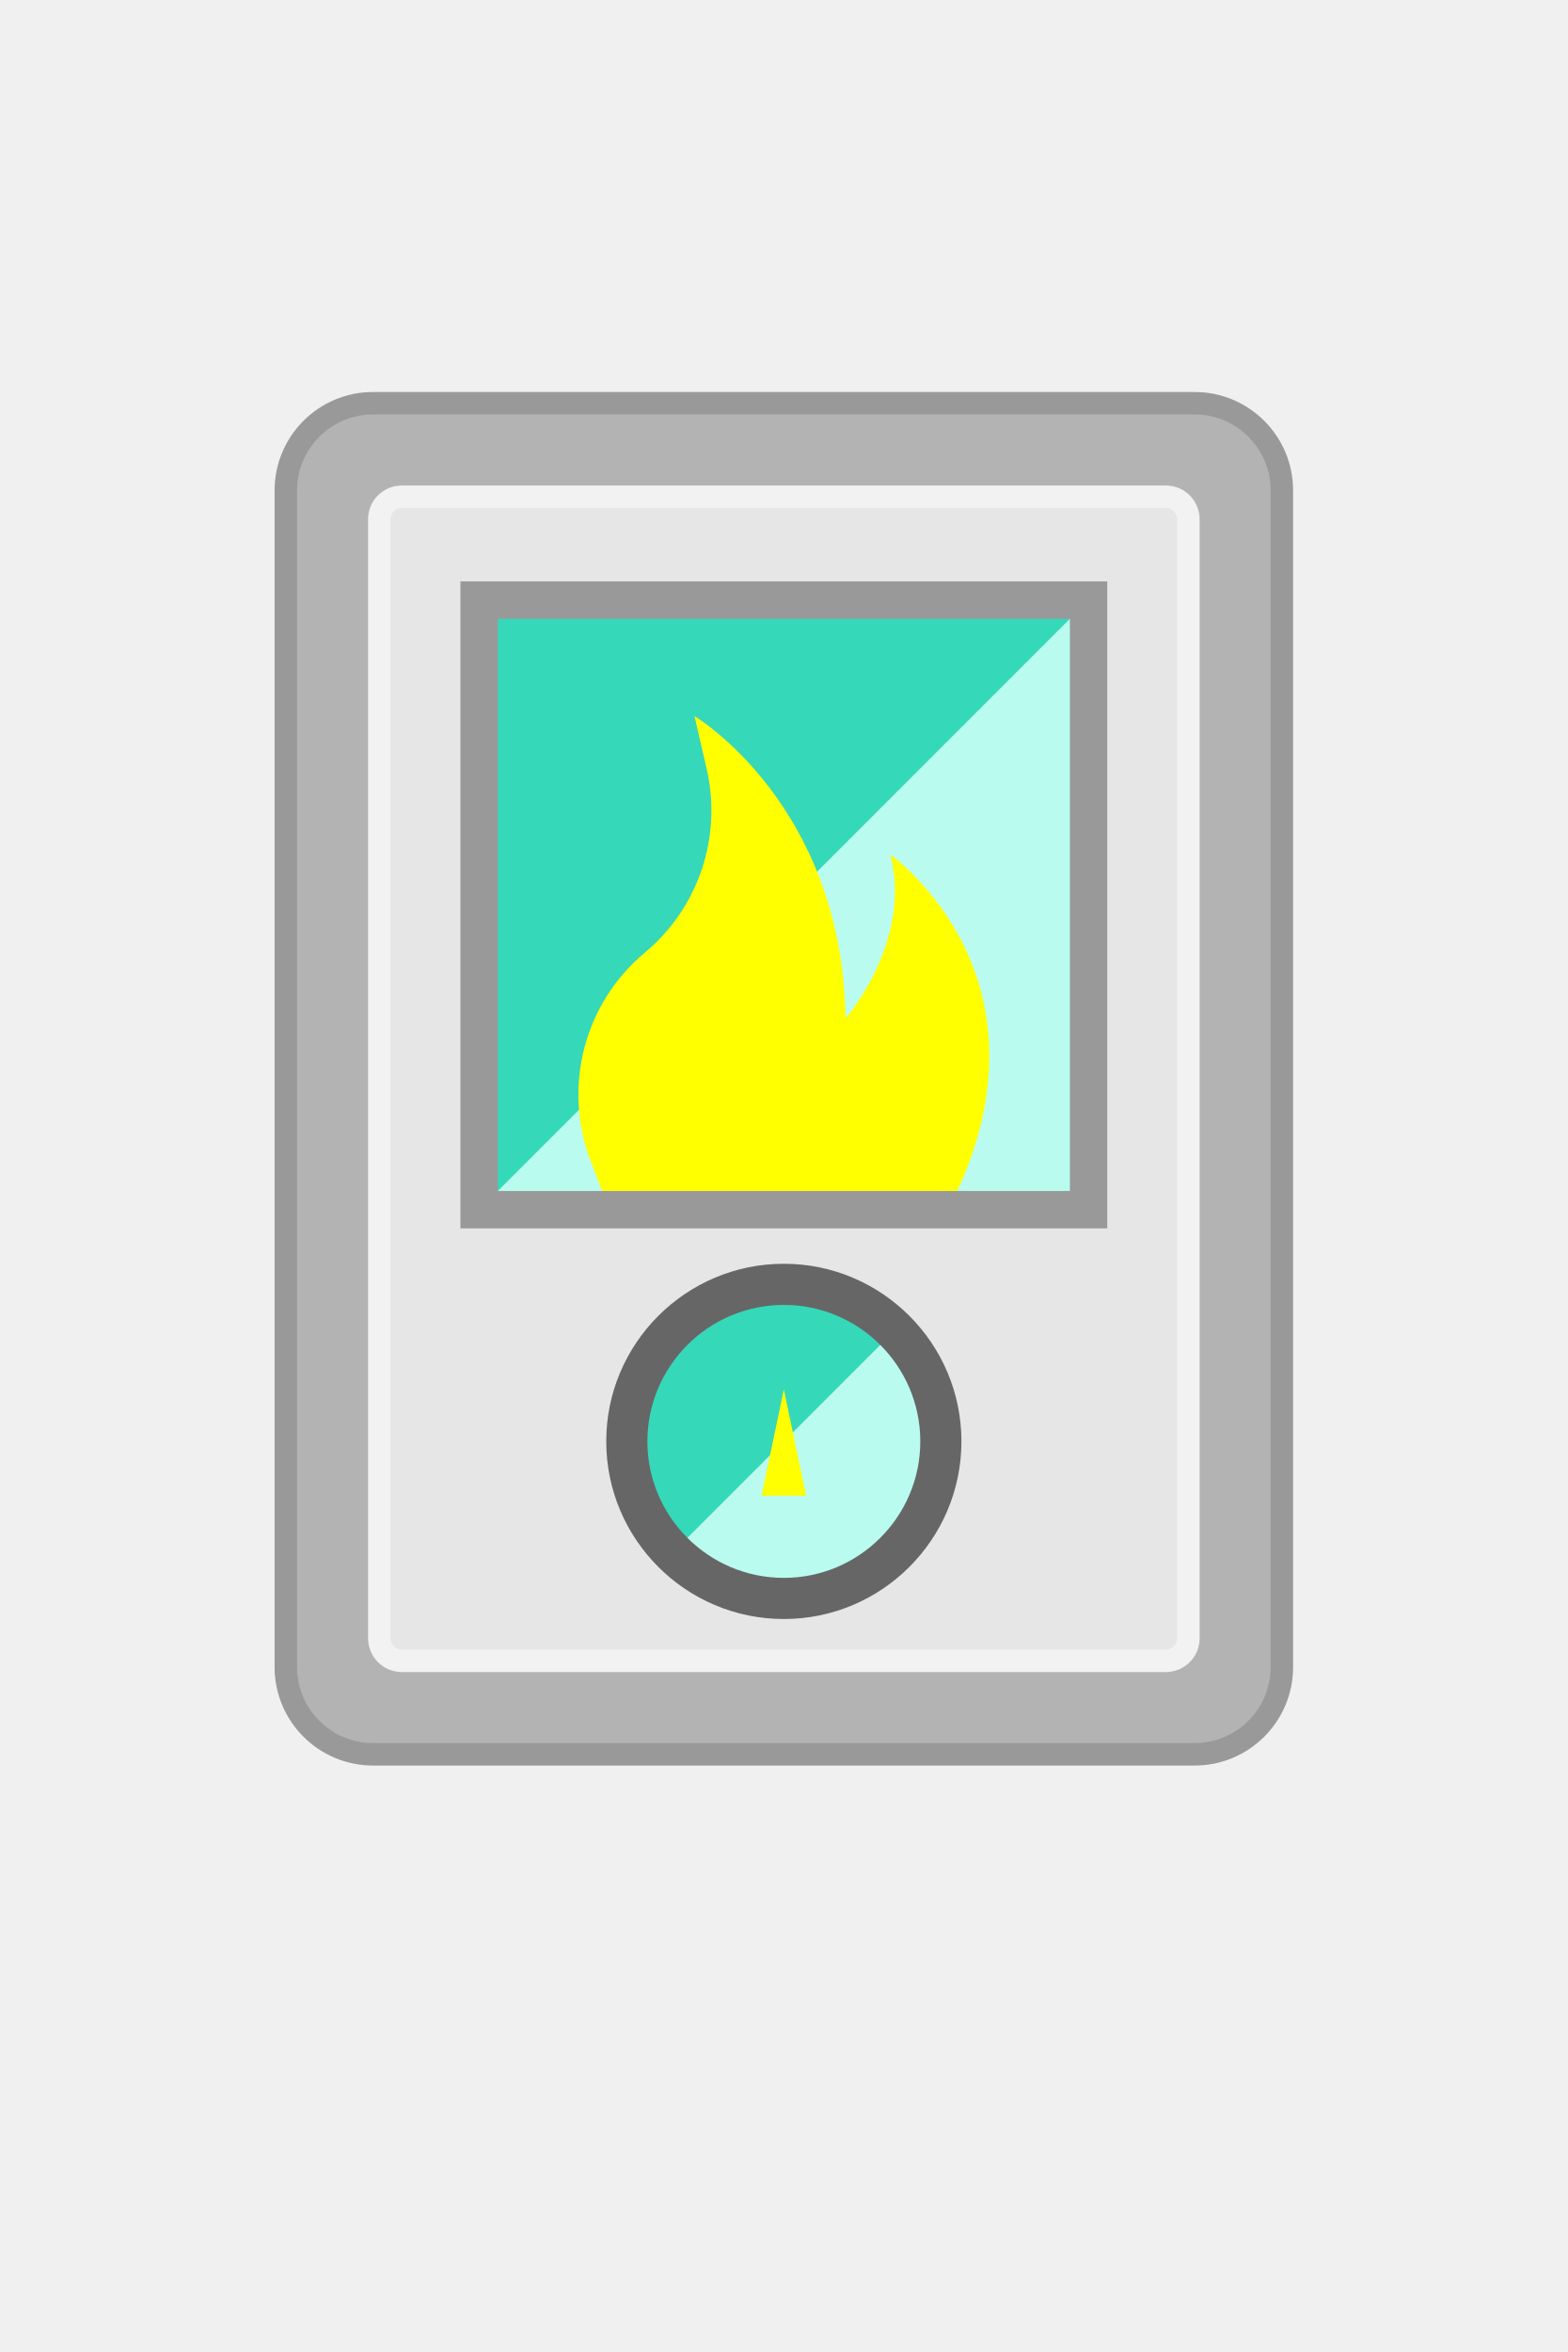
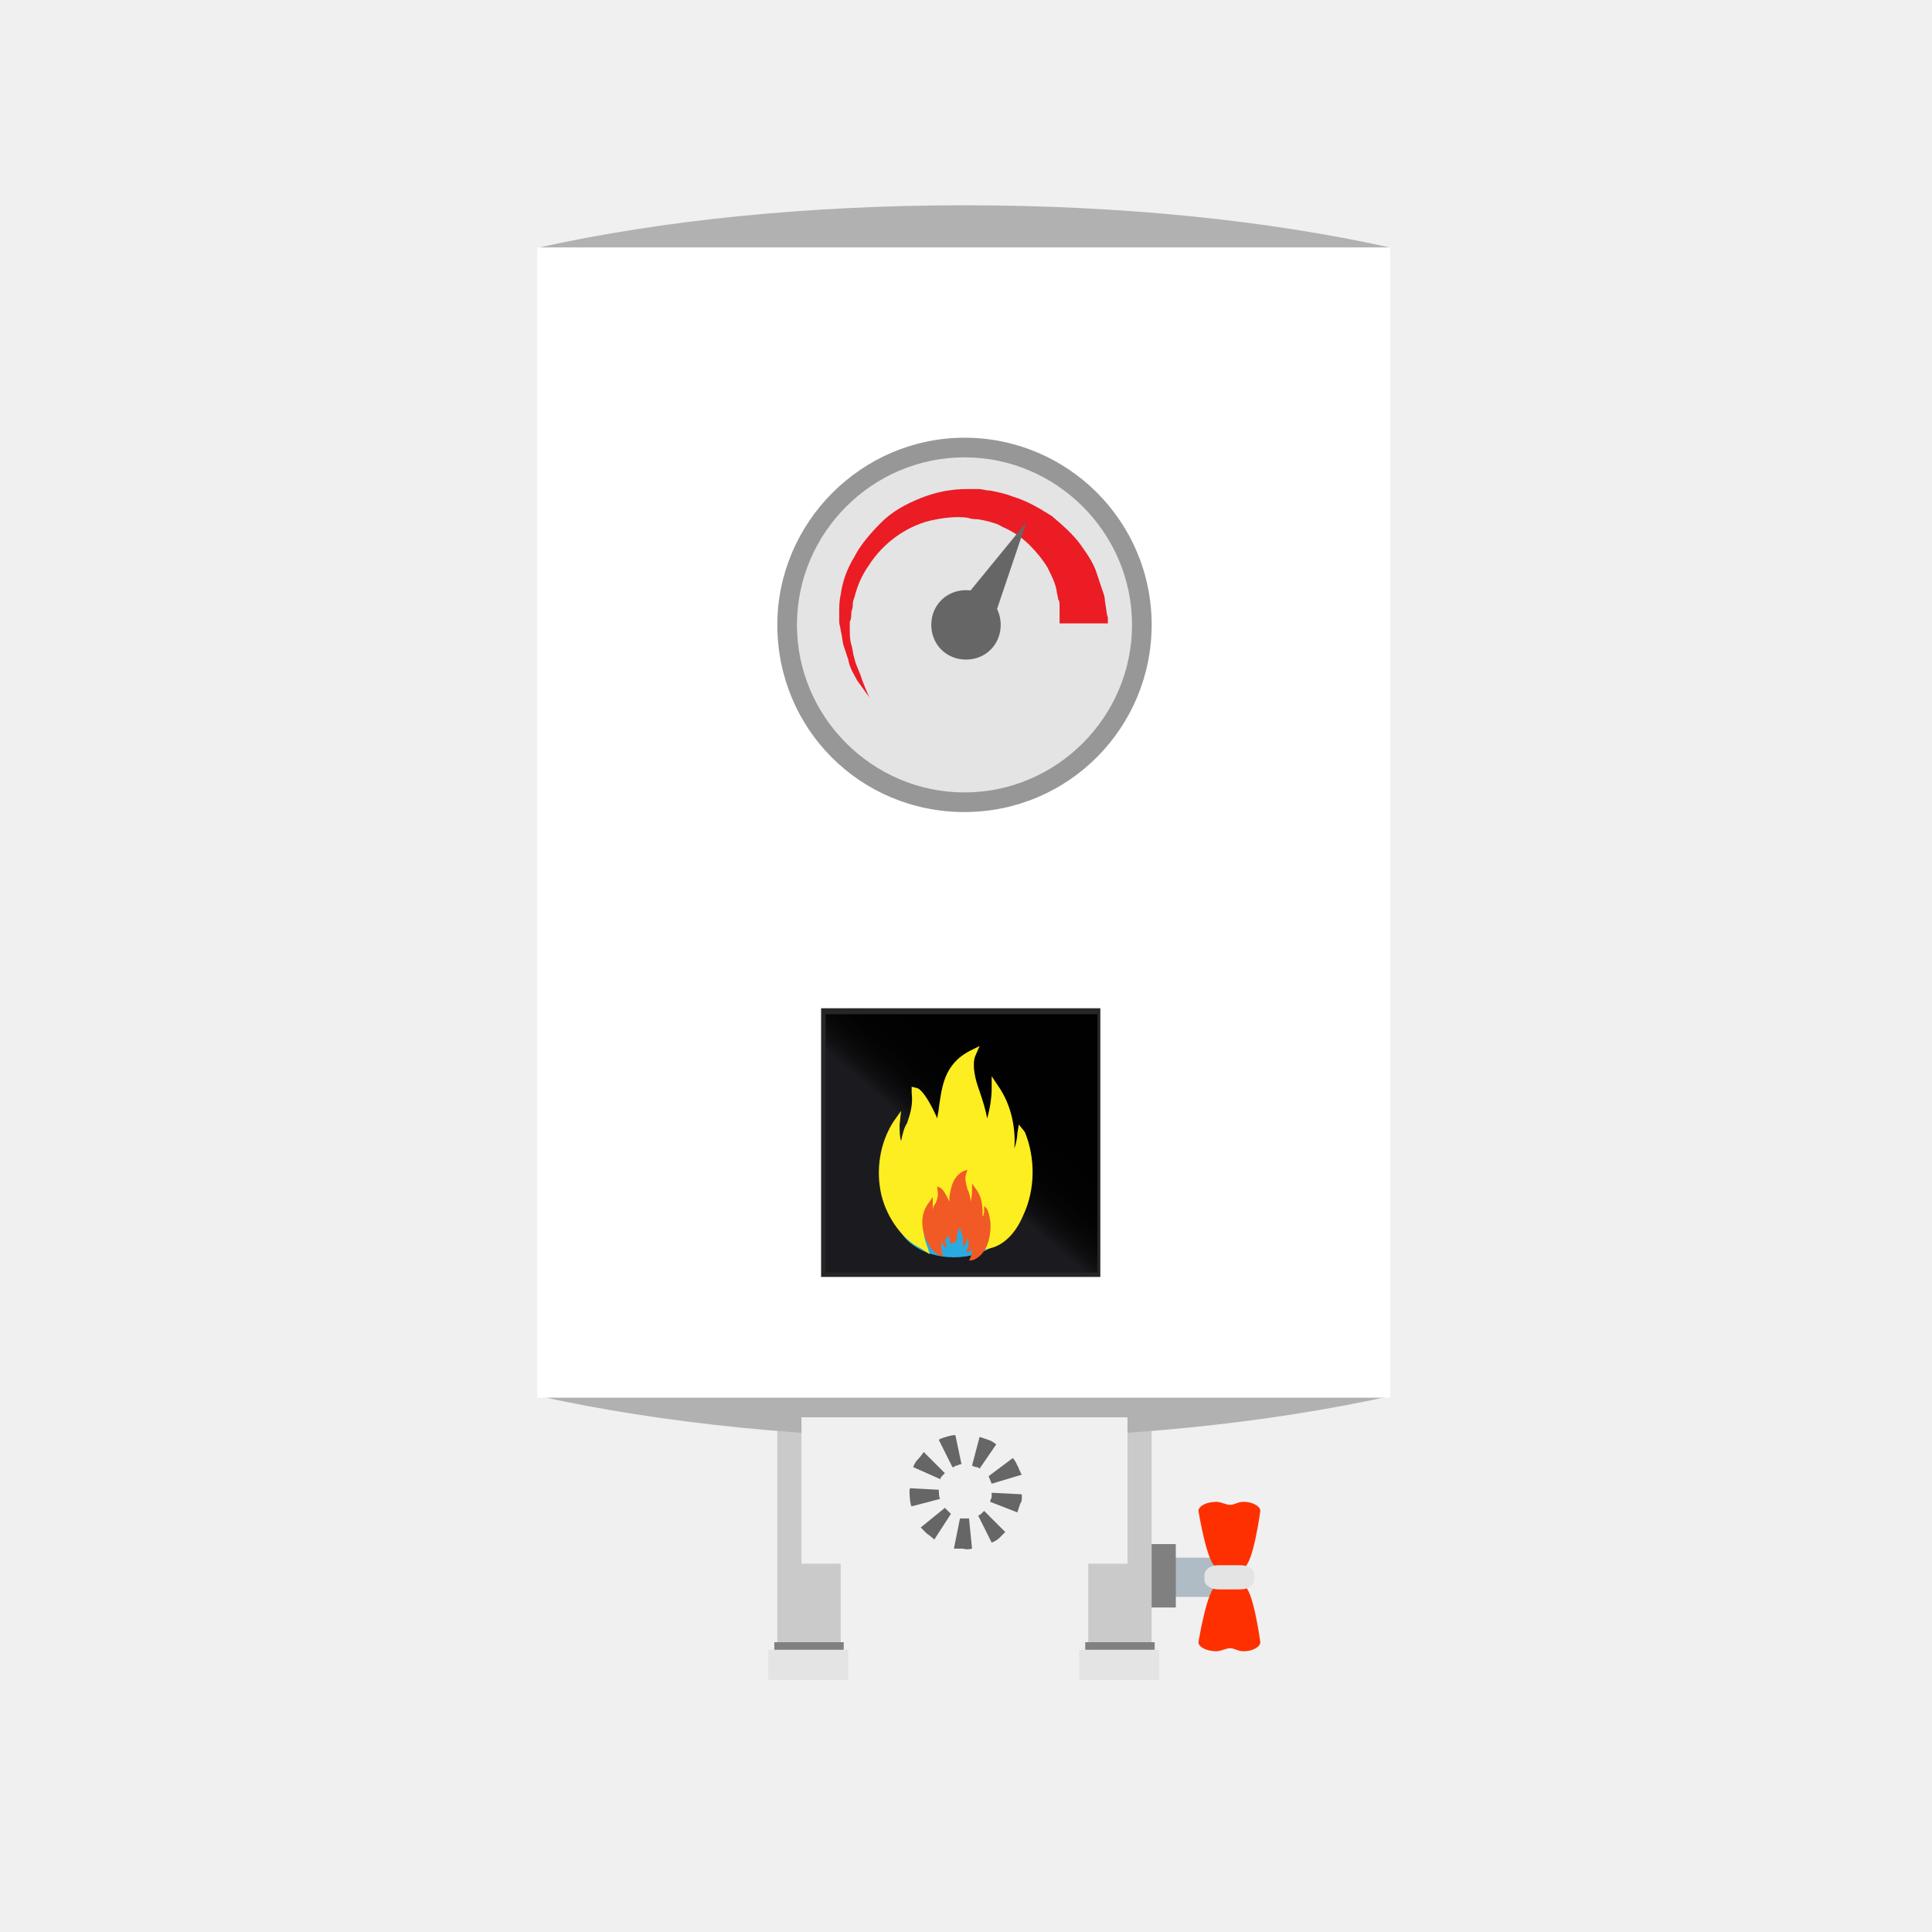
- <svg xmlns="http://www.w3.org/2000/svg" version="1.1" id="Layer_1" x="0px" y="0px" viewBox="0 0 512 512" width="100" height="150" style="enable-background:new 0 0 512 512;" xml:space="preserve">
-   <defs id="defs919" />
-   <path style="fill:#999999;" d="M390.163,448.503H121.838c-17.761,0-32.158-14.397-32.158-32.158V32.158  C89.681,14.397,104.079,0,121.838,0h268.324c17.761,0,32.158,14.397,32.158,32.158v384.187  C422.321,434.106,407.924,448.503,390.163,448.503z" id="path892" />
-   <path style="fill:#B3B3B3;" d="M121.838,441.175c-13.692,0-24.83-11.139-24.83-24.83V32.158c0-13.692,11.138-24.831,24.83-24.831  h268.324c13.692,0,24.831,11.139,24.831,24.83v384.187c0,13.692-11.139,24.83-24.831,24.83H121.838V441.175z" id="path894" />
-   <path style="fill:#F2F2F2;" d="M131.243,417.973c-6.094,0-11.033-4.94-11.033-11.033V41.562c0-6.094,4.94-11.033,11.033-11.033  h249.516c6.094,0,11.033,4.94,11.033,11.033V406.94c0,6.094-4.94,11.033-11.033,11.033H131.243z" id="path896" />
-   <path style="fill:#E6E6E6;" d="M131.243,410.646c-2.044,0-3.706-1.663-3.706-3.706V41.562c0-2.043,1.662-3.706,3.706-3.706h249.514  c2.044,0,3.706,1.663,3.706,3.706v365.379c0,2.043-1.662,3.706-3.706,3.706H131.243V410.646z" id="path898" />
-   <path style="fill:#35D8B9;" d="M219.741,306.391c20.025-20.025,52.492-20.025,72.525,0.009c20.025,20.025,20.025,52.491,0,72.516  c-20.033,20.033-52.5,20.033-72.525,0.009C199.708,358.891,199.708,326.424,219.741,306.391z" id="path900" />
-   <path style="fill:#B9FCEF;" d="M292.265,306.4c20.025,20.025,20.025,52.491,0,72.516c-20.033,20.033-52.5,20.033-72.525,0.009" id="path902" />
-   <path style="fill:#666666;" d="M256.004,400.656c-31.983,0-58.005-26.016-58.005-57.993c0-31.985,26.022-58.005,58.005-58.005  c31.977,0,57.993,26.02,57.993,58.005C313.998,374.64,287.982,400.656,256.004,400.656z M256.004,298.091  c-24.577,0-44.572,19.995-44.572,44.572c0,24.571,19.995,44.56,44.572,44.56c24.571,0,44.56-19.989,44.56-44.56  C300.566,318.086,280.575,298.091,256.004,298.091z" id="path904" />
-   <polygon style="fill:#FFFF00;fill-opacity:1" points="256.001,325.674 261.496,351.884 263.274,360.365 248.727,360.365 250.505,351.884 " class="WTD-ActiveFillColor" />
-   <rect x="156.48" y="67.948" style="fill:#35D8B9;" width="199.049" height="199.049" id="rect908" />
-   <polygon style="fill:#B9FCEF;" points="355.525,67.948 156.476,266.997 355.525,266.997 " id="polygon910" />
-   <path style="fill:#FFFF00;fill-opacity:1" d="m 199.064,267.193 -6.196,-16.229 c -9.205,-24.108 -2.071,-51.4 17.753,-67.92 v 0 c 17.497,-14.581 25.3,-37.767 20.178,-59.96 l -3.983,-17.262 c 0,0 48.308,28.779 49.336,98.672 0,0 21.914,-24.863 14.649,-53.448 0,0 58.327,41.114 18.242,117.174" class="WTD-ActiveFillColor" />
-   <path style="fill:#999999;" d="M361.631,273.102H150.37V61.842h211.26V273.102z M162.582,260.891h186.837V74.053H162.582V260.891z" id="path914" />
+ <svg xmlns="http://www.w3.org/2000/svg" version="1.1" id="Calque_3" x="0px" y="0px" viewBox="0 0 128 128" style="enable-background:new 0 0 128 128;" xml:space="preserve">
+   <style type="text/css">
+ 	.st0{fill:#AFBBC5;}
+ 	.st1{fill:#808080;}
+ 	.st2{fill:#FF3000;}
+ 	.st3{fill:#E4E4E4;}
+ 	.st4{fill:#CACACA;}
+ 	.st5{fill:#B1B1B1;}
+ 	.st6{fill:#FFFFFF;}
+ 	.st7{fill:#F0F0F0;}
+ 	.st8{fill:#666666;}
+ 	.st9{fill:#979797;}
+ 	.st10{fill:#EB1C24;}
+ 	.st11{fill:#262626;}
+ 	.st12{fill:#020202;}
+ 	.st13{opacity:0.3;fill:url(#SVGID_1_);}
+ 	.st14{fill:#29ABE2;}
+ 	.st15{fill:#FCEE21;}
+ 	.st16{fill:#F15A24;}
+ </style>
+   <g>
+     <g>
+       <g>
+         <g>
+           <rect x="77.3" y="103.2" class="st0" width="5.3" height="2.6" />
+           <rect x="74.9" y="102.3" class="st1" width="3" height="4.2" />
+           <g>
+             <path class="st2" d="M82.4,103.8h-1.8c-0.6,0-1.2-3.7-1.2-3.7c0-0.3,0.5-0.6,1.2-0.6c0.3,0,0.6,0.2,0.9,0.2       c0.3,0,0.5-0.2,0.9-0.2c0.6,0,1.1,0.3,1.1,0.6C83.5,100.1,83,103.8,82.4,103.8z" />
+             <path class="st2" d="M82.4,105.1h-1.8c-0.6,0-1.2,3.7-1.2,3.7c0,0.3,0.5,0.6,1.2,0.6c0.3,0,0.6-0.2,0.9-0.2       c0.3,0,0.5,0.2,0.9,0.2c0.6,0,1.1-0.3,1.1-0.6C83.5,108.8,83,105.1,82.4,105.1z" />
+           </g>
+           <path class="st3" d="M80.7,105.3c-0.5,0-0.9-0.3-0.9-0.6v-0.4c0-0.3,0.4-0.6,0.9-0.6h1.5c0.5,0,0.9,0.3,0.9,0.6v0.4      c0,0.3-0.4,0.6-0.9,0.6H80.7z" />
+         </g>
+         <rect x="51.5" y="93.9" class="st4" width="4.2" height="17.3" />
+         <rect x="72.1" y="94" class="st4" width="4.2" height="17.3" />
+         <g>
+           <path class="st4" d="M92.2,92.6L92.2,92.6c0,0-0.1,0-0.1,0H92.2z" />
+           <path class="st4" d="M63.8,92.6H64C63.9,92.5,63.9,92.5,63.8,92.6L63.8,92.6z" />
+           <path class="st4" d="M92.2,16.4L92.2,16.4C92.1,16.4,92.2,16.4,92.2,16.4L92.2,16.4z" />
+           <path class="st4" d="M35.6,16.4L35.6,16.4C35.6,16.4,35.7,16.4,35.6,16.4L35.6,16.4z" />
+           <g>
+             <path class="st5" d="M63.9,13.6c-10.4,0-20.1,1-28.2,2.8h56.4C84,14.6,74.3,13.6,63.9,13.6z" />
+             <path class="st5" d="M63.9,95.3c10.4,0,20-1,28.2-2.8H35.7C43.9,94.3,53.5,95.3,63.9,95.3z" />
+             <path class="st6" d="M92.1,16.4H35.7c0,0-0.1,0-0.1,0v30.4v15.4v30.4c0,0,0.1,0,0.1,0h56.3c0,0,0.1,0,0.1,0V62.2V46.8       L92.1,16.4C92.2,16.4,92.1,16.4,92.1,16.4z" />
+           </g>
+           <rect x="53.1" y="93.9" class="st7" width="21.6" height="9.7" />
+           <g>
+             <g>
+               <path class="st8" d="M65.6,99.5c0,0,0-0.1,0.1-0.3c0-0.1,0-0.3,0-0.3l2,0.1c0,0,0,0.1,0,0.2c0,0.1,0,0.3-0.1,0.4        c-0.1,0.3-0.2,0.6-0.2,0.6L65.6,99.5z" />
+             </g>
+             <g>
+               <path class="st8" d="M64.8,100.4c0,0,0.1,0,0.2-0.1c0.1-0.1,0.2-0.2,0.2-0.2l1.4,1.4c0,0-0.2,0.2-0.4,0.4        c-0.2,0.2-0.5,0.3-0.5,0.3L64.8,100.4z" />
+             </g>
+             <g>
+               <path class="st8" d="M63.6,100.6c0,0,0.1,0,0.3,0c0.1,0,0.3,0,0.3,0l0.2,2c0,0-0.3,0.1-0.6,0c-0.1,0-0.3,0-0.4,0        c-0.1,0-0.2,0-0.2,0L63.6,100.6z" />
+             </g>
+             <g>
+               <path class="st8" d="M62.6,99.9c0,0,0.1,0.1,0.2,0.2c0.1,0.1,0.2,0.2,0.2,0.2l-1.1,1.7c0,0-0.2-0.2-0.5-0.4        c-0.1-0.1-0.2-0.2-0.3-0.3c-0.1-0.1-0.1-0.1-0.1-0.1L62.6,99.9z" />
+             </g>
+             <g>
+               <path class="st8" d="M62.2,98.7c0,0,0,0.6,0.1,0.6l-1.9,0.5c-0.1,0-0.2-1.2-0.1-1.2L62.2,98.7z" />
+             </g>
+             <g>
+               <path class="st8" d="M62.6,97.6c0,0-0.1,0.1-0.2,0.2c-0.1,0.1-0.1,0.2-0.1,0.2l-1.8-0.8c0,0,0.1-0.3,0.3-0.5        c0.2-0.2,0.4-0.5,0.4-0.5L62.6,97.6z" />
+             </g>
+             <g>
+               <path class="st8" d="M63.7,97c0,0-0.1,0-0.3,0.1c-0.1,0-0.1,0-0.2,0.1c0,0-0.1,0-0.1,0l-0.9-1.8c0-0.1,1.1-0.4,1.1-0.3        L63.7,97z" />
+             </g>
+             <g>
+               <path class="st8" d="M64.9,97.3c0,0-0.1-0.1-0.2-0.1c-0.1,0-0.3-0.1-0.3-0.1l0.5-1.9c0,0,0.3,0.1,0.6,0.2        c0.3,0.1,0.5,0.3,0.5,0.3L64.9,97.3z" />
+             </g>
+             <g>
+               <path class="st8" d="M65.7,98.3c0,0-0.2-0.5-0.2-0.5l1.6-1.2c0,0,0.2,0.2,0.3,0.5c0.1,0.1,0.1,0.3,0.2,0.4        c0,0.1,0.1,0.2,0.1,0.2L65.7,98.3z" />
+             </g>
+           </g>
+           <path class="st9" d="M76.3,41.4c0,6.8-5.5,12.4-12.4,12.4s-12.4-5.5-12.4-12.4c0-6.8,5.6-12.4,12.4-12.4S76.3,34.5,76.3,41.4z" />
+           <path class="st3" d="M63.9,52.5c-6.1,0-11.1-5-11.1-11.1c0-6.1,5-11.1,11.1-11.1c6.1,0,11.1,5,11.1,11.1      C75,47.5,70,52.5,63.9,52.5z" />
+           <path class="st10" d="M57.6,46.2c0,0-0.3-0.4-0.8-1.1c-0.2-0.4-0.5-0.8-0.6-1.4c-0.1-0.3-0.2-0.6-0.3-0.9      c-0.1-0.3-0.1-0.7-0.2-1c0-0.2-0.1-0.4-0.1-0.6c0-0.2,0-0.4,0-0.6c0-0.4,0-0.8,0.1-1.2c0.1-0.8,0.4-1.7,0.9-2.5      c0.4-0.8,1.1-1.6,1.8-2.3c0.7-0.7,1.6-1.2,2.6-1.6c1-0.4,2-0.6,3.1-0.6c0.2,0,0.4,0,0.7,0c0.3,0,0.5,0.1,0.8,0.1      c0.5,0.1,1,0.2,1.5,0.4c1,0.3,1.8,0.8,2.6,1.3c0.7,0.6,1.4,1.2,1.9,1.9c0.5,0.7,0.9,1.3,1.1,2c0.1,0.3,0.2,0.6,0.3,0.9      c0.1,0.3,0.2,0.5,0.2,0.8c0.1,0.5,0.1,0.9,0.2,1.1c0,0.3,0,0.4,0,0.4h-3.2c0,0,0-0.1,0-0.3c0-0.2,0-0.4,0-0.8      c0-0.2,0-0.4-0.1-0.5c0-0.2-0.1-0.4-0.1-0.6c-0.1-0.5-0.3-0.9-0.6-1.5c-0.3-0.5-0.7-1-1.2-1.5c-0.5-0.5-1.1-0.9-1.8-1.2      c-0.3-0.2-0.7-0.3-1.1-0.4l-0.5-0.1c-0.2,0-0.4,0-0.7-0.1c-0.8-0.1-1.6,0-2.5,0.2c-1.6,0.4-3.1,1.5-4,2.9      c-0.5,0.7-0.8,1.4-1,2.2c-0.1,0.2-0.1,0.4-0.1,0.5c0,0.2-0.1,0.4-0.1,0.5c0,0.2,0,0.4-0.1,0.6c0,0.1,0,0.3,0,0.5      c0,0.3,0,0.7,0.1,1c0.1,0.3,0.1,0.6,0.2,0.9c0.1,0.5,0.4,1,0.5,1.4C57.4,45.8,57.6,46.2,57.6,46.2z" />
+           <path class="st8" d="M66.3,41.4c0,1.3-1,2.3-2.3,2.3c-1.3,0-2.3-1-2.3-2.3c0-1.3,1-2.3,2.3-2.3C65.3,39.1,66.3,40.1,66.3,41.4z" />
+           <polygon class="st8" points="63.5,40.1 68,34.6 65.7,41.4     " />
+         </g>
+         <rect x="51.3" y="108.8" class="st1" width="4.6" height="2.4" />
+         <rect x="50.9" y="109.3" class="st3" width="5.3" height="2" />
+         <rect x="71.9" y="108.8" class="st1" width="4.6" height="2.4" />
+         <rect x="71.5" y="109.3" class="st3" width="5.3" height="2" />
+       </g>
+     </g>
+     <g>
+       <rect x="54.4" y="66.8" class="st11" width="18.5" height="17.8" />
+       <rect x="54.7" y="67.2" class="st12" width="18" height="17.1" />
+       <linearGradient id="SVGID_1_" gradientUnits="userSpaceOnUse" x1="72.786" y1="65.121" x2="52.412" y2="88.891">
+         <stop offset="0.251" style="stop-color:#000000" />
+         <stop offset="0.356" style="stop-color:#020202" />
+         <stop offset="0.394" style="stop-color:#070809" />
+         <stop offset="0.421" style="stop-color:#121214" />
+         <stop offset="0.443" style="stop-color:#202125" />
+         <stop offset="0.462" style="stop-color:#33343B" />
+         <stop offset="0.478" style="stop-color:#4A4C56" />
+         <stop offset="0.485" style="stop-color:#565864" />
+       </linearGradient>
+       <rect x="54.7" y="67.2" class="st13" width="18" height="17.1" />
+     </g>
+     <g>
+       <ellipse class="st14" cx="63.2" cy="80.6" rx="3.8" ry="2.7" />
+       <g>
+         <g>
+           <g>
+             <path class="st15" d="M61,82.7c-1.1-0.5-2.2-1.9-2.6-3.5c-0.4-1.7-0.1-3.5,0.8-4.9l0.5-0.7l-0.1,0.9c0,0.4,0,0.8,0.1,1.1       c0.1-0.5,0.2-0.9,0.4-1.2c0.2-0.6,0.4-1.2,0.3-2L60.4,72l0.4,0.1c0.4,0.2,0.9,1.1,1.3,2c0-0.2,0.1-0.5,0.1-0.7       c0.2-1.3,0.3-2.9,2.1-3.8l0.6-0.3L64.6,70c-0.2,0.6,0,1.5,0.3,2.3c0.2,0.6,0.4,1.2,0.5,1.8c0.2-0.7,0.3-1.4,0.3-2l0-0.8       l0.4,0.6c1,1.4,1.2,3.1,1.1,4.2c0.1-0.3,0.2-0.7,0.2-1l0.1-0.6l0.4,0.5c0.7,1.7,0.7,3.8-0.1,5.5c-0.5,1.2-1.3,2-2.2,2.2       l-0.4,0.1l0.2-0.5c0.2-0.5,0.2-0.9,0.2-1.4c-0.1,0.2-0.3,0.4-0.4,0.5l-0.6,0.2l0.3-0.6c0.1-0.2,0.3-0.9,0-1.7       c-0.1,0.3-0.2,0.6-0.3,0.9l-0.5,0.5l0-0.7c0.1-0.4-0.1-0.9-0.2-1.3c-0.1-0.3-0.2-0.6-0.2-0.8c-0.3,0.4-0.4,0.8-0.5,1.3       c0,0.3-0.1,0.6-0.2,0.9l-0.3,0.6l-0.1-0.6c-0.1-0.2-0.2-0.5-0.3-0.7c0,0.2-0.1,0.3-0.2,0.5c-0.1,0.4-0.3,0.7-0.1,1.2l0,0.6       l-0.4-0.3c0,0-0.2-0.3-0.3-0.7c-0.2,0.6-0.1,1.3,0.1,1.8l0.2,0.6L61,82.7z" />
+           </g>
+         </g>
+       </g>
+       <g>
+         <g>
+           <g>
+             <path class="st16" d="M62.3,83.2c-0.5-0.2-0.9-0.8-1.1-1.5c-0.2-0.8-0.1-1.5,0.4-2.1l0.2-0.3l0,0.4c0,0.2,0,0.3,0,0.5       c0-0.2,0.1-0.4,0.2-0.5c0.1-0.3,0.2-0.5,0.1-0.9l0-0.2l0.2,0.1c0.2,0.1,0.4,0.5,0.6,0.9c0-0.1,0-0.2,0-0.3       c0.1-0.6,0.2-1.3,0.9-1.7l0.3-0.1l-0.1,0.3c-0.1,0.3,0,0.6,0.1,1c0.1,0.2,0.2,0.5,0.2,0.8c0.1-0.3,0.1-0.6,0.1-0.9l0-0.3       l0.2,0.3c0.5,0.6,0.5,1.3,0.5,1.9c0.1-0.1,0.1-0.3,0.1-0.4l0-0.3l0.2,0.2c0.3,0.7,0.3,1.6,0,2.4c-0.2,0.5-0.6,0.9-1,1l-0.2,0       l0.1-0.2c0.1-0.2,0.1-0.4,0.1-0.6c0,0.1-0.1,0.2-0.2,0.2l-0.2,0.1l0.1-0.3c0.1-0.1,0.1-0.4,0-0.7c0,0.1-0.1,0.3-0.1,0.4       l-0.2,0.2l0-0.3c0-0.2,0-0.4-0.1-0.6c0-0.1-0.1-0.2-0.1-0.4c-0.1,0.2-0.2,0.4-0.2,0.6c0,0.1,0,0.3-0.1,0.4L63,82.4l-0.1-0.3       c0-0.1-0.1-0.2-0.1-0.3c0,0.1,0,0.1-0.1,0.2c-0.1,0.2-0.1,0.3,0,0.5l0,0.2l-0.2-0.2c0,0-0.1-0.1-0.1-0.3c-0.1,0.3,0,0.6,0,0.8       l0.1,0.2L62.3,83.2z" />
+           </g>
+         </g>
+       </g>
+     </g>
+   </g>
</svg>
